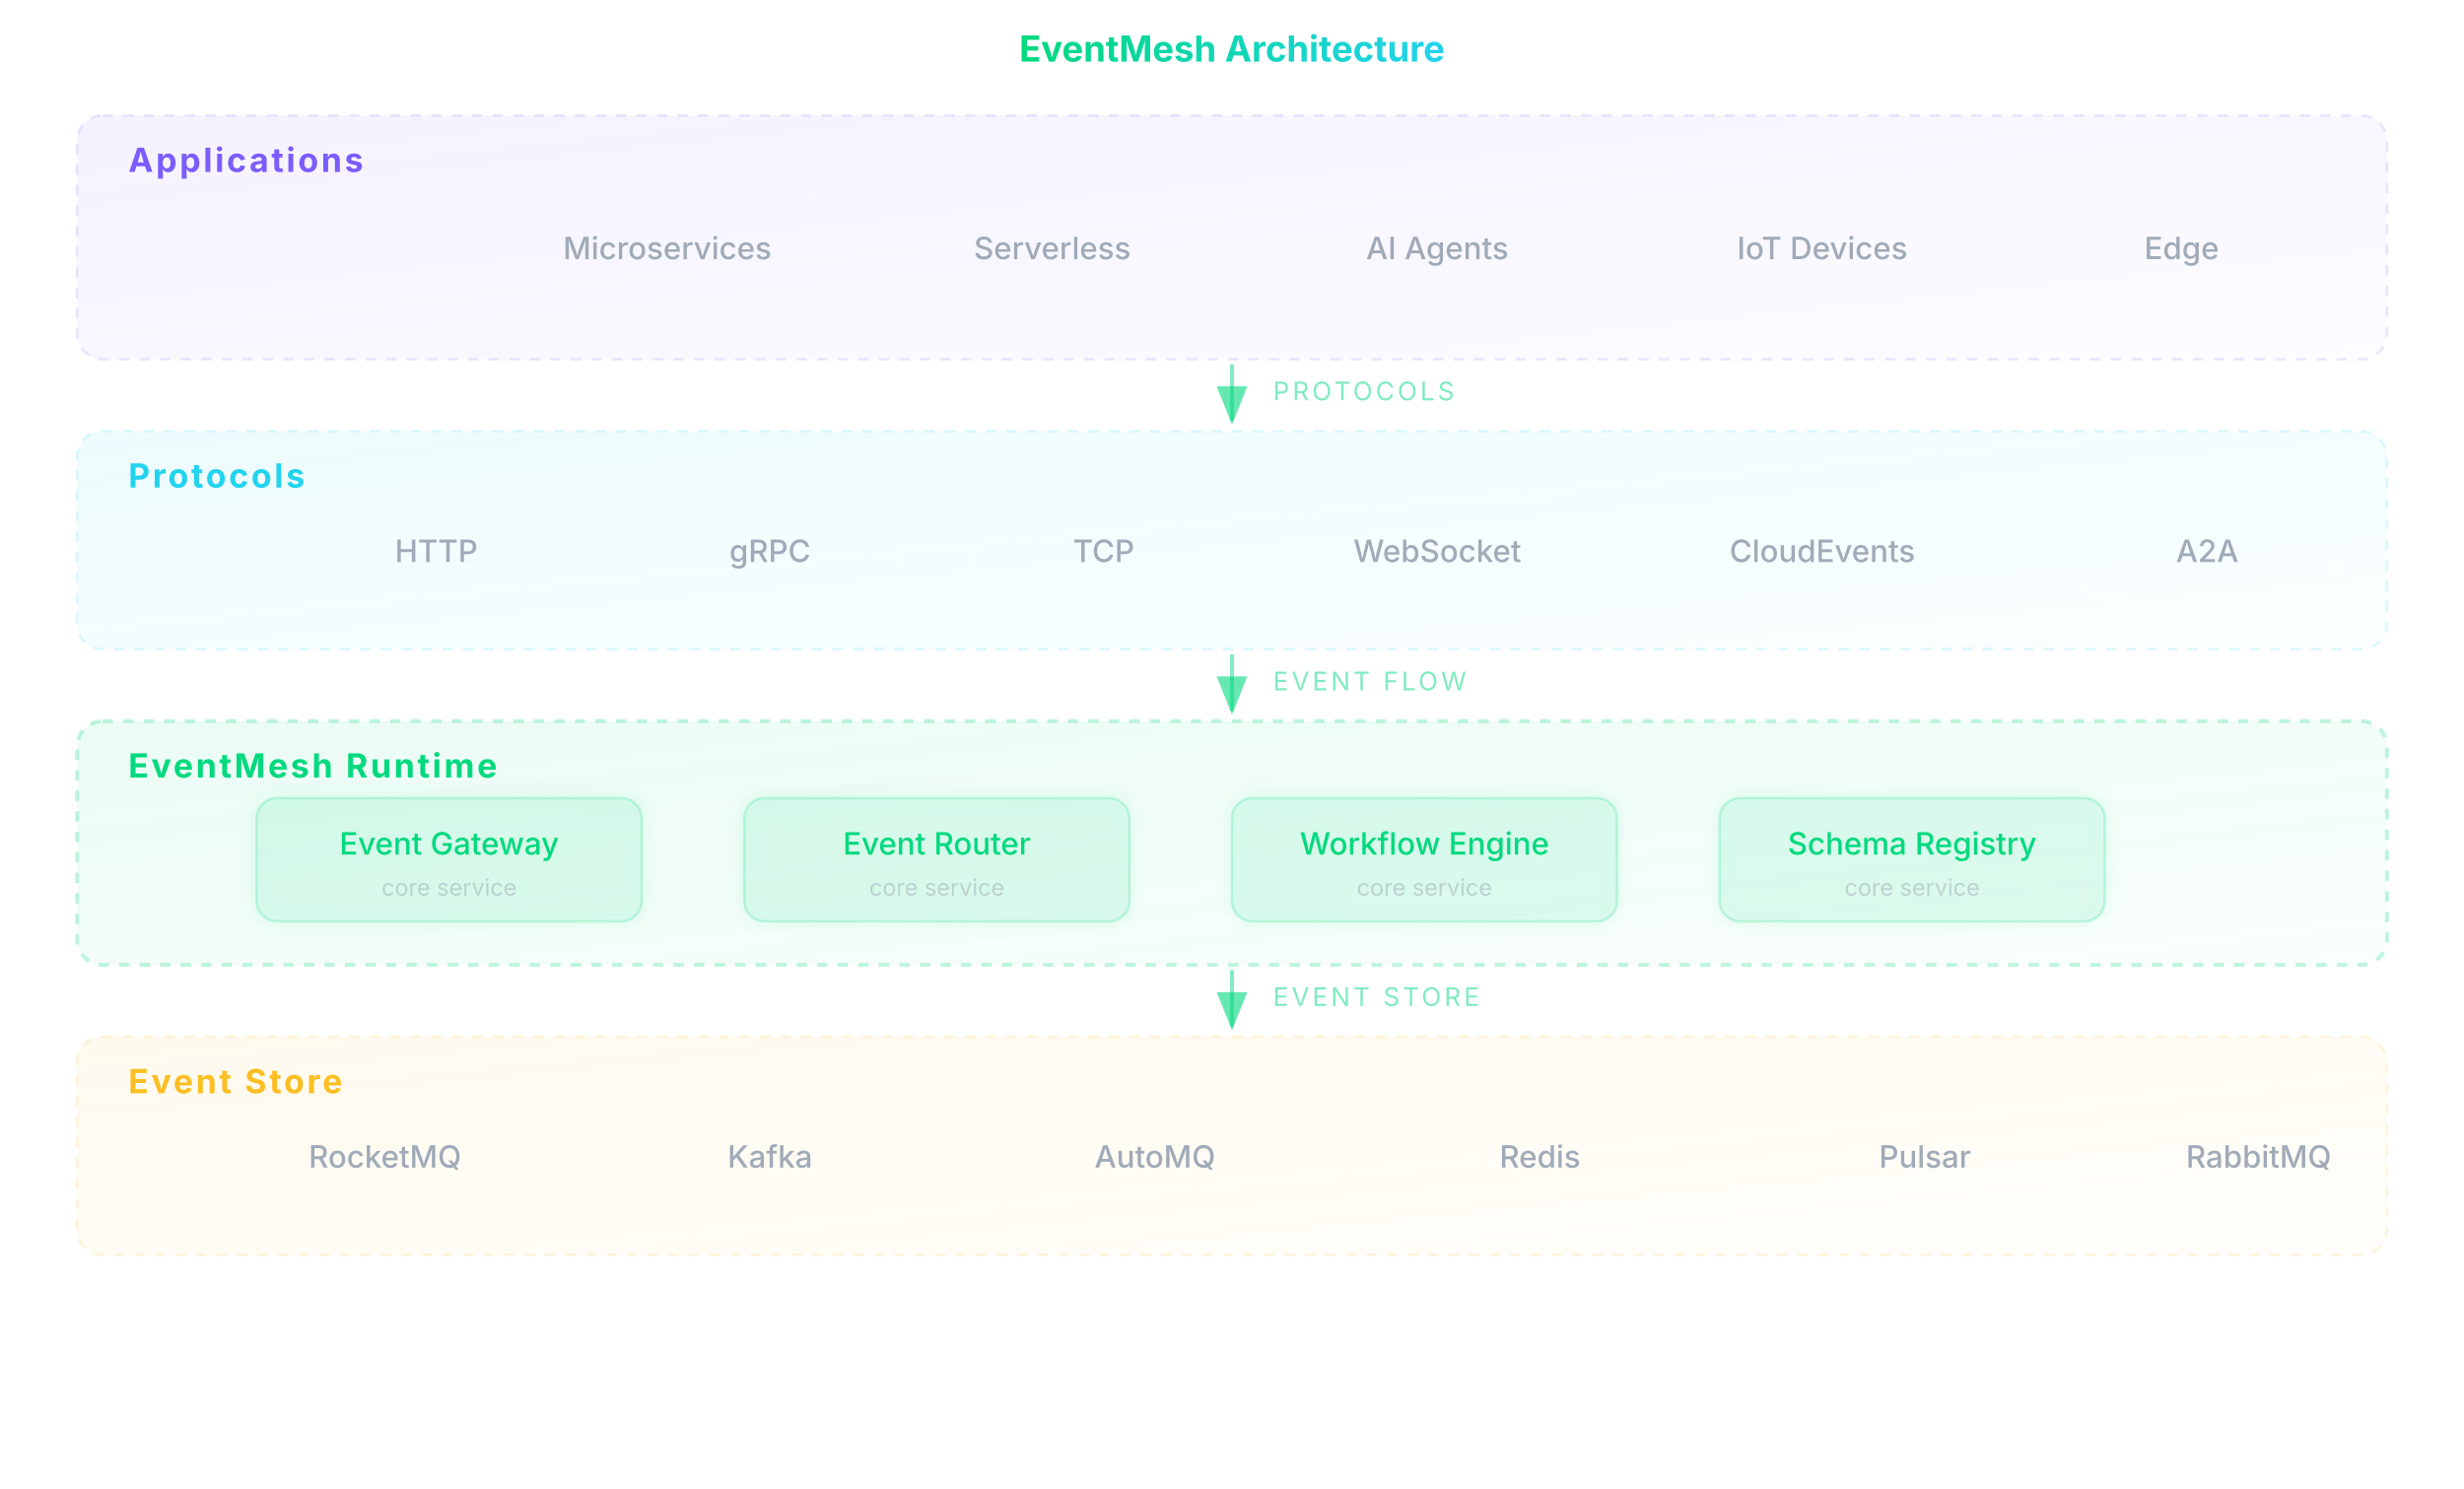
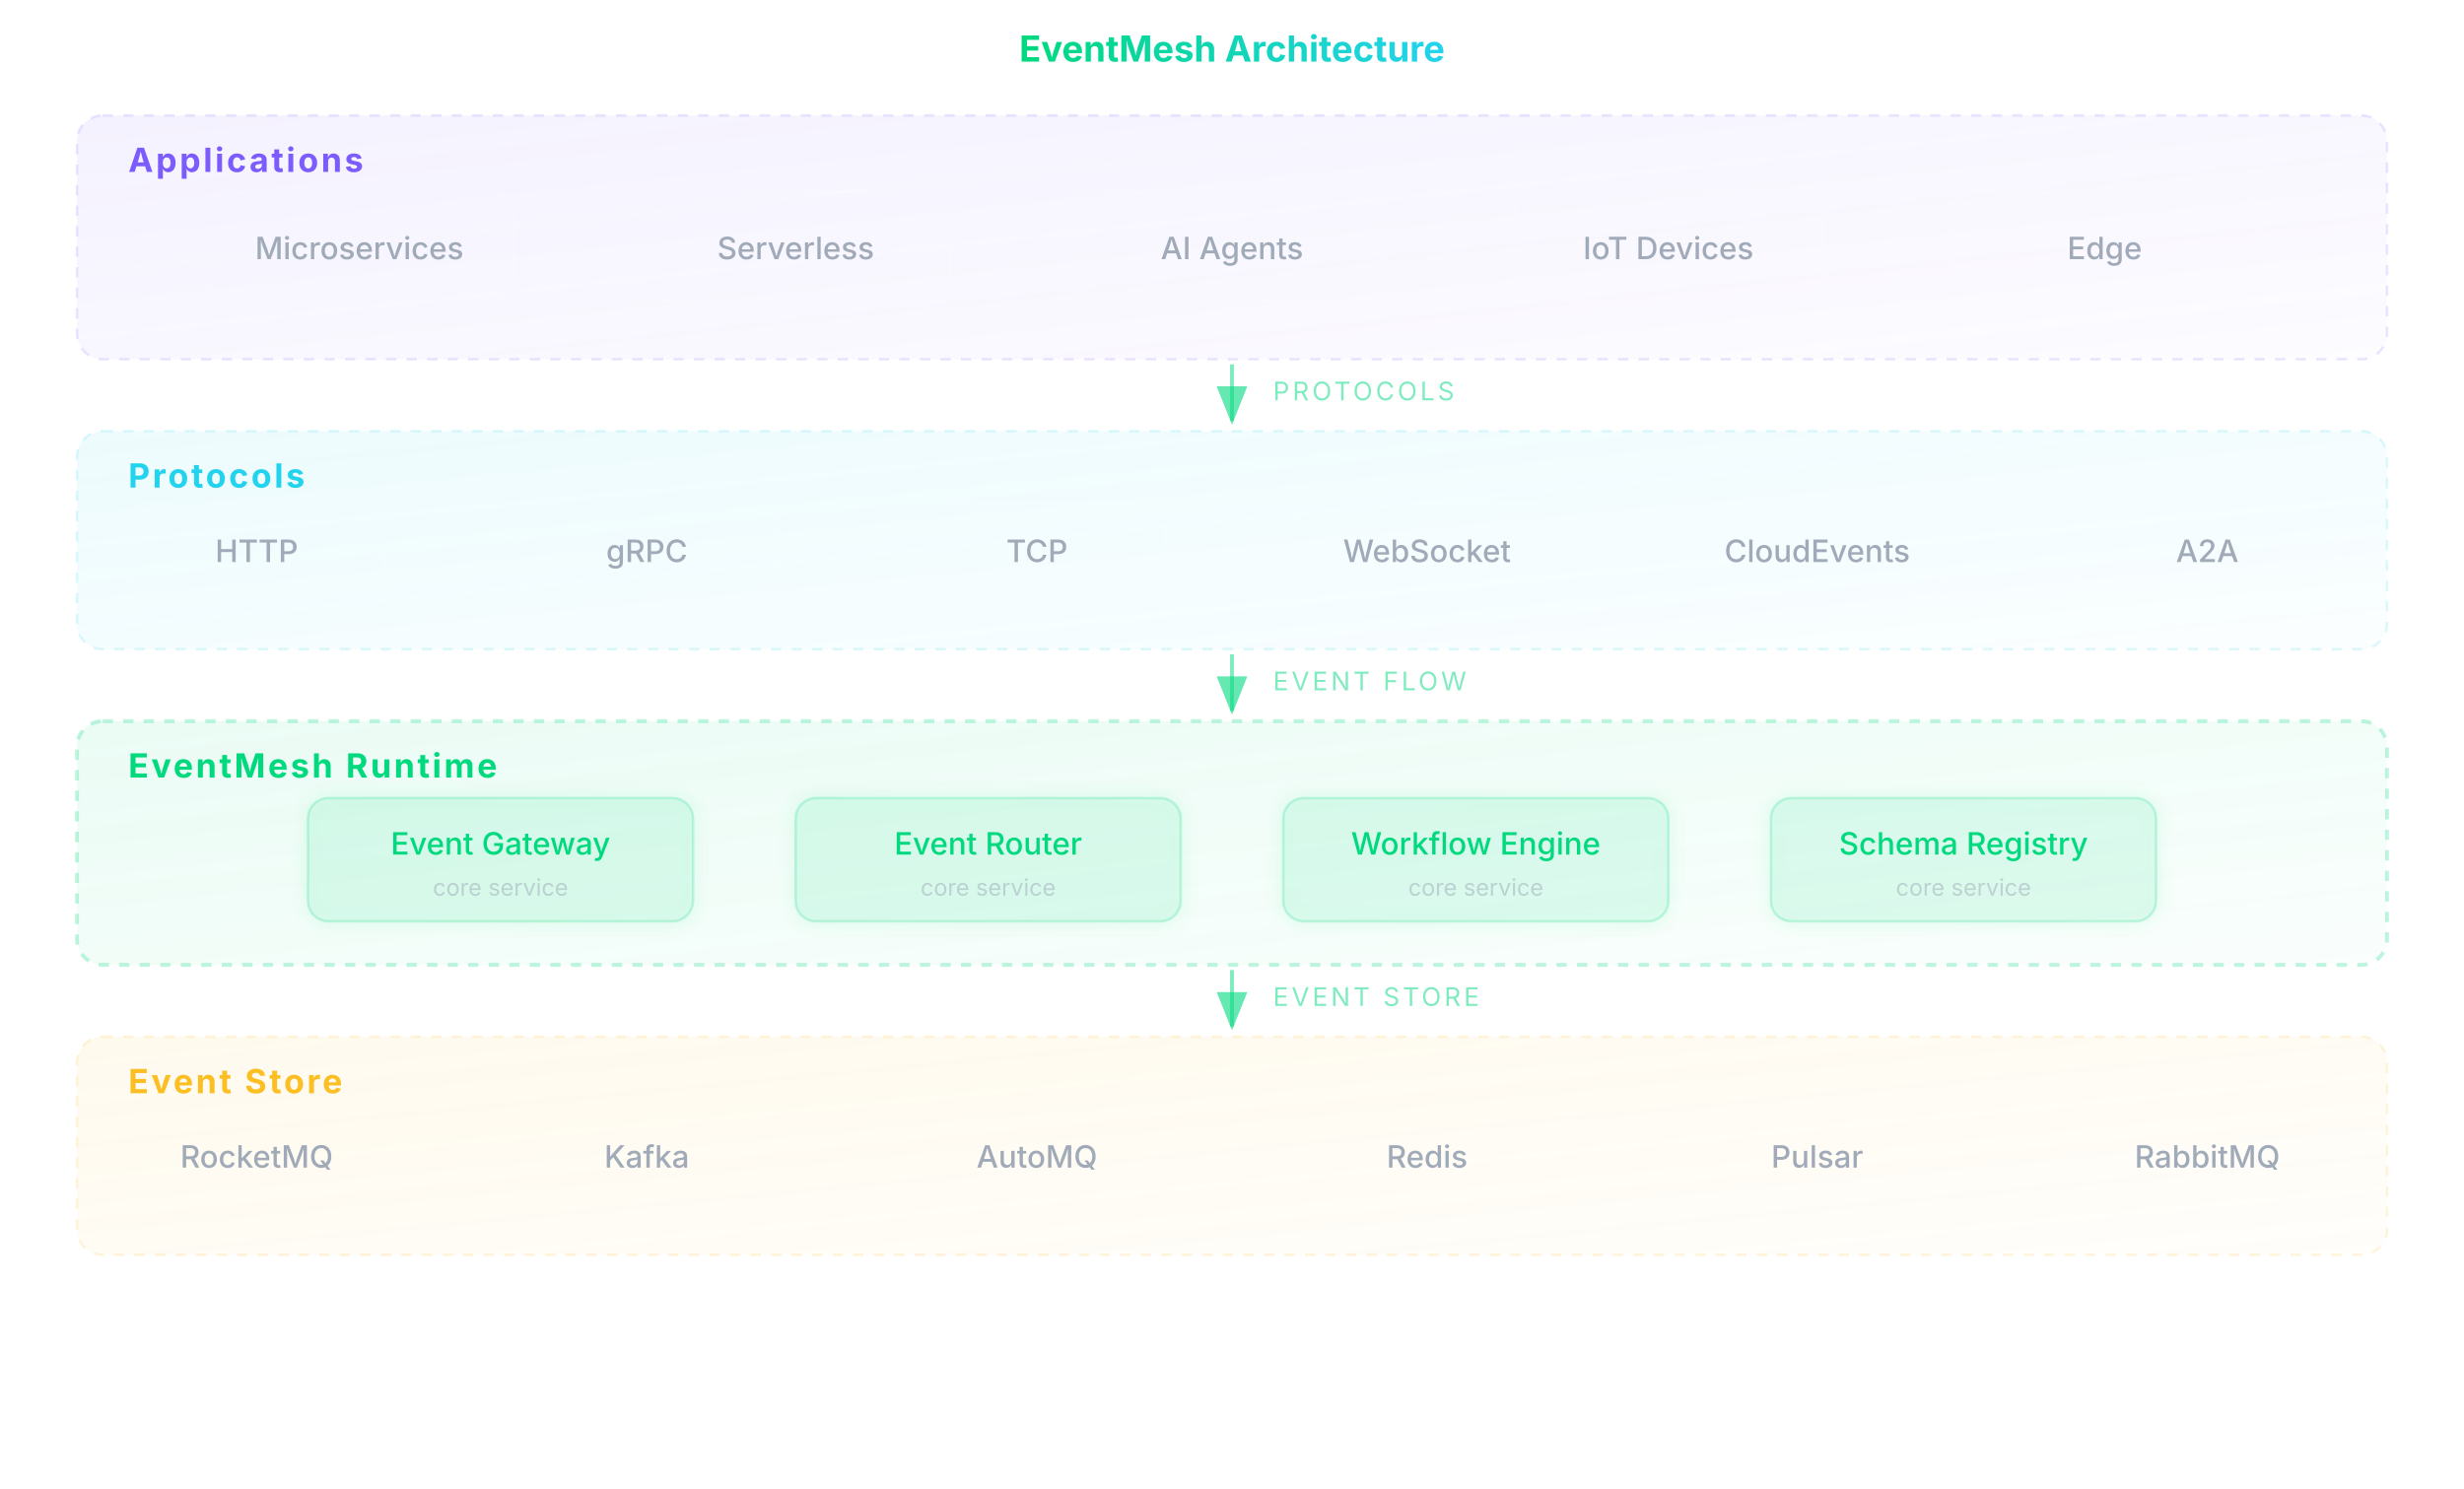
<svg xmlns="http://www.w3.org/2000/svg" viewBox="0 0 960 580" width="960" height="580">
  <style>
    text { font-family: "Inter", -apple-system, "Segoe UI", Roboto, sans-serif; }
    .layer-label { font-size: 13px; font-weight: 700; letter-spacing: 0.08em; text-transform: uppercase; }
    .node-label { font-size: 12px; font-weight: 500; }
    .node-sub { font-size: 9px; }
    .flow-text { font-size: 10px; letter-spacing: 0.12em; }
    .title { font-size: 14px; font-weight: 700; }
  </style>
  <defs>
    <linearGradient id="card-glow-green" x1="0%" y1="0%" x2="100%" y2="100%">
      <stop offset="0%" stop-color="#00D97E" stop-opacity="0.08" />
      <stop offset="100%" stop-color="#00D97E" stop-opacity="0.02" />
    </linearGradient>
    <linearGradient id="card-glow-blue" x1="0%" y1="0%" x2="100%" y2="100%">
      <stop offset="0%" stop-color="#7C5CFC" stop-opacity="0.08" />
      <stop offset="100%" stop-color="#7C5CFC" stop-opacity="0.02" />
    </linearGradient>
    <linearGradient id="card-glow-cyan" x1="0%" y1="0%" x2="100%" y2="100%">
      <stop offset="0%" stop-color="#22D3EE" stop-opacity="0.08" />
      <stop offset="100%" stop-color="#22D3EE" stop-opacity="0.02" />
    </linearGradient>
    <linearGradient id="card-glow-amber" x1="0%" y1="0%" x2="100%" y2="100%">
      <stop offset="0%" stop-color="#FBBF24" stop-opacity="0.08" />
      <stop offset="100%" stop-color="#FBBF24" stop-opacity="0.02" />
    </linearGradient>
    <linearGradient id="grad-text" x1="0%" y1="0%" x2="100%" y2="0%">
      <stop offset="0%" stop-color="#00D97E" />
      <stop offset="100%" stop-color="#22D3EE" />
    </linearGradient>
    <marker id="arrow-down" markerWidth="10" markerHeight="8" refX="9" refY="4" orient="auto">
      <path d="M0,0 L10,4 L0,8 Z" fill="#00D97E" opacity="0.6" />
    </marker>
    <filter id="soft-glow" x="-30%" y="-30%" width="160%" height="160%">
      <feGaussianBlur stdDeviation="3" result="blur" />
      <feMerge>
        <feMergeNode in="blur" />
        <feMergeNode in="SourceGraphic" />
      </feMerge>
    </filter>
  </defs>
  <rect width="960" height="580" fill="none" rx="12" />
  <text x="480" y="24" text-anchor="middle" class="title" fill="url(#grad-text)">EventMesh Architecture</text>
  <rect x="30" y="45" width="900" height="95" rx="10" fill="url(#card-glow-blue)" stroke="rgba(124,92,252,0.15)" stroke-width="1" stroke-dasharray="4,4" />
  <text x="50" y="67" class="layer-label" fill="#7C5CFC">Applications</text>
-   <rect x="200" y="75" width="120" height="42" rx="8" fill="rgba(255,255,255,0.03)" stroke="rgba(255,255,255,0.08)" />
-   <text x="260" y="101" text-anchor="middle" class="node-label" fill="#A0AAB8">Microservices</text>
-   <rect x="350" y="75" width="120" height="42" rx="8" fill="rgba(255,255,255,0.03)" stroke="rgba(255,255,255,0.08)" />
-   <text x="410" y="101" text-anchor="middle" class="node-label" fill="#A0AAB8">Serverless</text>
-   <rect x="500" y="75" width="120" height="42" rx="8" fill="rgba(255,255,255,0.03)" stroke="rgba(255,255,255,0.08)" />
-   <text x="560" y="101" text-anchor="middle" class="node-label" fill="#A0AAB8">AI Agents</text>
-   <rect x="650" y="75" width="120" height="42" rx="8" fill="rgba(255,255,255,0.03)" stroke="rgba(255,255,255,0.08)" />
-   <text x="710" y="101" text-anchor="middle" class="node-label" fill="#A0AAB8">IoT Devices</text>
-   <rect x="790" y="75" width="120" height="42" rx="8" fill="rgba(255,255,255,0.03)" stroke="rgba(255,255,255,0.08)" />
-   <text x="850" y="101" text-anchor="middle" class="node-label" fill="#A0AAB8">Edge</text>
+   <rect x="80" y="75" width="120" height="42" rx="8" fill="rgba(255,255,255,0.03)" stroke="rgba(255,255,255,0.08)" />
+   <text x="140" y="101" text-anchor="middle" class="node-label" fill="#A0AAB8">Microservices</text>
+   <rect x="250" y="75" width="120" height="42" rx="8" fill="rgba(255,255,255,0.03)" stroke="rgba(255,255,255,0.08)" />
+   <text x="310" y="101" text-anchor="middle" class="node-label" fill="#A0AAB8">Serverless</text>
+   <rect x="420" y="75" width="120" height="42" rx="8" fill="rgba(255,255,255,0.03)" stroke="rgba(255,255,255,0.08)" />
+   <text x="480" y="101" text-anchor="middle" class="node-label" fill="#A0AAB8">AI Agents</text>
+   <rect x="590" y="75" width="120" height="42" rx="8" fill="rgba(255,255,255,0.03)" stroke="rgba(255,255,255,0.08)" />
+   <text x="650" y="101" text-anchor="middle" class="node-label" fill="#A0AAB8">IoT Devices</text>
+   <rect x="760" y="75" width="120" height="42" rx="8" fill="rgba(255,255,255,0.03)" stroke="rgba(255,255,255,0.08)" />
+   <text x="820" y="101" text-anchor="middle" class="node-label" fill="#A0AAB8">Edge</text>
  <path d="M480,142 L480,164" stroke="#00D97E" stroke-width="1.5" stroke-opacity="0.5" fill="none" marker-end="url(#arrow-down)" />
  <text x="496" y="156" class="flow-text" fill="rgba(0,217,126,0.5)">PROTOCOLS</text>
  <rect x="30" y="168" width="900" height="85" rx="10" fill="url(#card-glow-cyan)" stroke="rgba(34,211,238,0.15)" stroke-width="1" stroke-dasharray="4,4" />
  <text x="50" y="190" class="layer-label" fill="#22D3EE">Protocols</text>
-   <rect x="120" y="196" width="100" height="36" rx="8" fill="rgba(255,255,255,0.03)" stroke="rgba(255,255,255,0.08)" />
-   <text x="170" y="219" text-anchor="middle" class="node-label" fill="#A0AAB8">HTTP</text>
-   <rect x="250" y="196" width="100" height="36" rx="8" fill="rgba(255,255,255,0.03)" stroke="rgba(255,255,255,0.08)" />
-   <text x="300" y="219" text-anchor="middle" class="node-label" fill="#A0AAB8">gRPC</text>
-   <rect x="380" y="196" width="100" height="36" rx="8" fill="rgba(255,255,255,0.03)" stroke="rgba(255,255,255,0.08)" />
-   <text x="430" y="219" text-anchor="middle" class="node-label" fill="#A0AAB8">TCP</text>
-   <rect x="510" y="196" width="100" height="36" rx="8" fill="rgba(255,255,255,0.03)" stroke="rgba(255,255,255,0.08)" />
-   <text x="560" y="219" text-anchor="middle" class="node-label" fill="#A0AAB8">WebSocket</text>
-   <rect x="660" y="196" width="100" height="36" rx="8" fill="rgba(255,255,255,0.03)" stroke="rgba(255,255,255,0.08)" />
-   <text x="710" y="219" text-anchor="middle" class="node-label" fill="#A0AAB8">CloudEvents</text>
+   <rect x="50" y="196" width="100" height="36" rx="8" fill="rgba(255,255,255,0.03)" stroke="rgba(255,255,255,0.08)" />
+   <text x="100" y="219" text-anchor="middle" class="node-label" fill="#A0AAB8">HTTP</text>
+   <rect x="202" y="196" width="100" height="36" rx="8" fill="rgba(255,255,255,0.03)" stroke="rgba(255,255,255,0.08)" />
+   <text x="252" y="219" text-anchor="middle" class="node-label" fill="#A0AAB8">gRPC</text>
+   <rect x="354" y="196" width="100" height="36" rx="8" fill="rgba(255,255,255,0.03)" stroke="rgba(255,255,255,0.08)" />
+   <text x="404" y="219" text-anchor="middle" class="node-label" fill="#A0AAB8">TCP</text>
+   <rect x="506" y="196" width="100" height="36" rx="8" fill="rgba(255,255,255,0.03)" stroke="rgba(255,255,255,0.08)" />
+   <text x="556" y="219" text-anchor="middle" class="node-label" fill="#A0AAB8">WebSocket</text>
+   <rect x="658" y="196" width="100" height="36" rx="8" fill="rgba(255,255,255,0.03)" stroke="rgba(255,255,255,0.08)" />
+   <text x="708" y="219" text-anchor="middle" class="node-label" fill="#A0AAB8">CloudEvents</text>
  <rect x="810" y="196" width="100" height="36" rx="8" fill="rgba(255,255,255,0.03)" stroke="rgba(255,255,255,0.08)" />
  <text x="860" y="219" text-anchor="middle" class="node-label" fill="#A0AAB8">A2A</text>
  <path d="M480,255 L480,277" stroke="#00D97E" stroke-width="1.5" stroke-opacity="0.5" fill="none" marker-end="url(#arrow-down)" />
  <text x="496" y="269" class="flow-text" fill="rgba(0,217,126,0.5)">EVENT FLOW</text>
  <rect x="30" y="281" width="900" height="95" rx="10" fill="url(#card-glow-green)" stroke="rgba(0,217,126,0.25)" stroke-width="1.5" stroke-dasharray="4,4" />
  <text x="50" y="303" class="layer-label" fill="#00D97E">EventMesh Runtime</text>
-   <rect x="100" y="311" width="150" height="48" rx="8" fill="rgba(0,217,126,0.06)" stroke="rgba(0,217,126,0.2)" filter="url(#soft-glow)" />
-   <text x="175" y="333" text-anchor="middle" class="node-label" fill="#00D97E" font-weight="600">Event Gateway</text>
-   <text x="175" y="349" text-anchor="middle" class="node-sub" fill="rgba(160,170,184,0.5)">core service</text>
-   <rect x="290" y="311" width="150" height="48" rx="8" fill="rgba(0,217,126,0.06)" stroke="rgba(0,217,126,0.2)" filter="url(#soft-glow)" />
-   <text x="365" y="333" text-anchor="middle" class="node-label" fill="#00D97E" font-weight="600">Event Router</text>
-   <text x="365" y="349" text-anchor="middle" class="node-sub" fill="rgba(160,170,184,0.5)">core service</text>
-   <rect x="480" y="311" width="150" height="48" rx="8" fill="rgba(0,217,126,0.06)" stroke="rgba(0,217,126,0.2)" filter="url(#soft-glow)" />
-   <text x="555" y="333" text-anchor="middle" class="node-label" fill="#00D97E" font-weight="600">Workflow Engine</text>
-   <text x="555" y="349" text-anchor="middle" class="node-sub" fill="rgba(160,170,184,0.5)">core service</text>
-   <rect x="670" y="311" width="150" height="48" rx="8" fill="rgba(0,217,126,0.06)" stroke="rgba(0,217,126,0.2)" filter="url(#soft-glow)" />
-   <text x="745" y="333" text-anchor="middle" class="node-label" fill="#00D97E" font-weight="600">Schema Registry</text>
-   <text x="745" y="349" text-anchor="middle" class="node-sub" fill="rgba(160,170,184,0.5)">core service</text>
+   <rect x="120" y="311" width="150" height="48" rx="8" fill="rgba(0,217,126,0.06)" stroke="rgba(0,217,126,0.2)" filter="url(#soft-glow)" />
+   <text x="195" y="333" text-anchor="middle" class="node-label" fill="#00D97E" font-weight="600">Event Gateway</text>
+   <text x="195" y="349" text-anchor="middle" class="node-sub" fill="rgba(160,170,184,0.5)">core service</text>
+   <rect x="310" y="311" width="150" height="48" rx="8" fill="rgba(0,217,126,0.06)" stroke="rgba(0,217,126,0.2)" filter="url(#soft-glow)" />
+   <text x="385" y="333" text-anchor="middle" class="node-label" fill="#00D97E" font-weight="600">Event Router</text>
+   <text x="385" y="349" text-anchor="middle" class="node-sub" fill="rgba(160,170,184,0.5)">core service</text>
+   <rect x="500" y="311" width="150" height="48" rx="8" fill="rgba(0,217,126,0.06)" stroke="rgba(0,217,126,0.2)" filter="url(#soft-glow)" />
+   <text x="575" y="333" text-anchor="middle" class="node-label" fill="#00D97E" font-weight="600">Workflow Engine</text>
+   <text x="575" y="349" text-anchor="middle" class="node-sub" fill="rgba(160,170,184,0.5)">core service</text>
+   <rect x="690" y="311" width="150" height="48" rx="8" fill="rgba(0,217,126,0.06)" stroke="rgba(0,217,126,0.2)" filter="url(#soft-glow)" />
+   <text x="765" y="333" text-anchor="middle" class="node-label" fill="#00D97E" font-weight="600">Schema Registry</text>
+   <text x="765" y="349" text-anchor="middle" class="node-sub" fill="rgba(160,170,184,0.5)">core service</text>
  <path d="M480,378 L480,400" stroke="#00D97E" stroke-width="1.5" stroke-opacity="0.5" fill="none" marker-end="url(#arrow-down)" />
  <text x="496" y="392" class="flow-text" fill="rgba(0,217,126,0.5)">EVENT STORE</text>
  <rect x="30" y="404" width="900" height="85" rx="10" fill="url(#card-glow-amber)" stroke="rgba(251,191,36,0.15)" stroke-width="1" stroke-dasharray="4,4" />
  <text x="50" y="426" class="layer-label" fill="#FBBF24">Event Store</text>
-   <rect x="100" y="432" width="100" height="36" rx="8" fill="rgba(255,255,255,0.03)" stroke="rgba(255,255,255,0.08)" />
-   <text x="150" y="455" text-anchor="middle" class="node-label" fill="#A0AAB8">RocketMQ</text>
-   <rect x="250" y="432" width="100" height="36" rx="8" fill="rgba(255,255,255,0.03)" stroke="rgba(255,255,255,0.08)" />
-   <text x="300" y="455" text-anchor="middle" class="node-label" fill="#A0AAB8">Kafka</text>
-   <rect x="400" y="432" width="100" height="36" rx="8" fill="rgba(255,255,255,0.03)" stroke="rgba(255,255,255,0.08)" />
-   <text x="450" y="455" text-anchor="middle" class="node-label" fill="#A0AAB8">AutoMQ</text>
-   <rect x="550" y="432" width="100" height="36" rx="8" fill="rgba(255,255,255,0.03)" stroke="rgba(255,255,255,0.08)" />
-   <text x="600" y="455" text-anchor="middle" class="node-label" fill="#A0AAB8">Redis</text>
-   <rect x="700" y="432" width="100" height="36" rx="8" fill="rgba(255,255,255,0.03)" stroke="rgba(255,255,255,0.08)" />
-   <text x="750" y="455" text-anchor="middle" class="node-label" fill="#A0AAB8">Pulsar</text>
-   <rect x="830" y="432" width="100" height="36" rx="8" fill="rgba(255,255,255,0.03)" stroke="rgba(255,255,255,0.08)" />
-   <text x="880" y="455" text-anchor="middle" class="node-label" fill="#A0AAB8">RabbitMQ</text>
+   <rect x="50" y="432" width="100" height="36" rx="8" fill="rgba(255,255,255,0.03)" stroke="rgba(255,255,255,0.08)" />
+   <text x="100" y="455" text-anchor="middle" class="node-label" fill="#A0AAB8">RocketMQ</text>
+   <rect x="202" y="432" width="100" height="36" rx="8" fill="rgba(255,255,255,0.03)" stroke="rgba(255,255,255,0.08)" />
+   <text x="252" y="455" text-anchor="middle" class="node-label" fill="#A0AAB8">Kafka</text>
+   <rect x="354" y="432" width="100" height="36" rx="8" fill="rgba(255,255,255,0.03)" stroke="rgba(255,255,255,0.08)" />
+   <text x="404" y="455" text-anchor="middle" class="node-label" fill="#A0AAB8">AutoMQ</text>
+   <rect x="506" y="432" width="100" height="36" rx="8" fill="rgba(255,255,255,0.03)" stroke="rgba(255,255,255,0.08)" />
+   <text x="556" y="455" text-anchor="middle" class="node-label" fill="#A0AAB8">Redis</text>
+   <rect x="658" y="432" width="100" height="36" rx="8" fill="rgba(255,255,255,0.03)" stroke="rgba(255,255,255,0.08)" />
+   <text x="708" y="455" text-anchor="middle" class="node-label" fill="#A0AAB8">Pulsar</text>
+   <rect x="810" y="432" width="100" height="36" rx="8" fill="rgba(255,255,255,0.03)" stroke="rgba(255,255,255,0.08)" />
+   <text x="860" y="455" text-anchor="middle" class="node-label" fill="#A0AAB8">RabbitMQ</text>
</svg>
